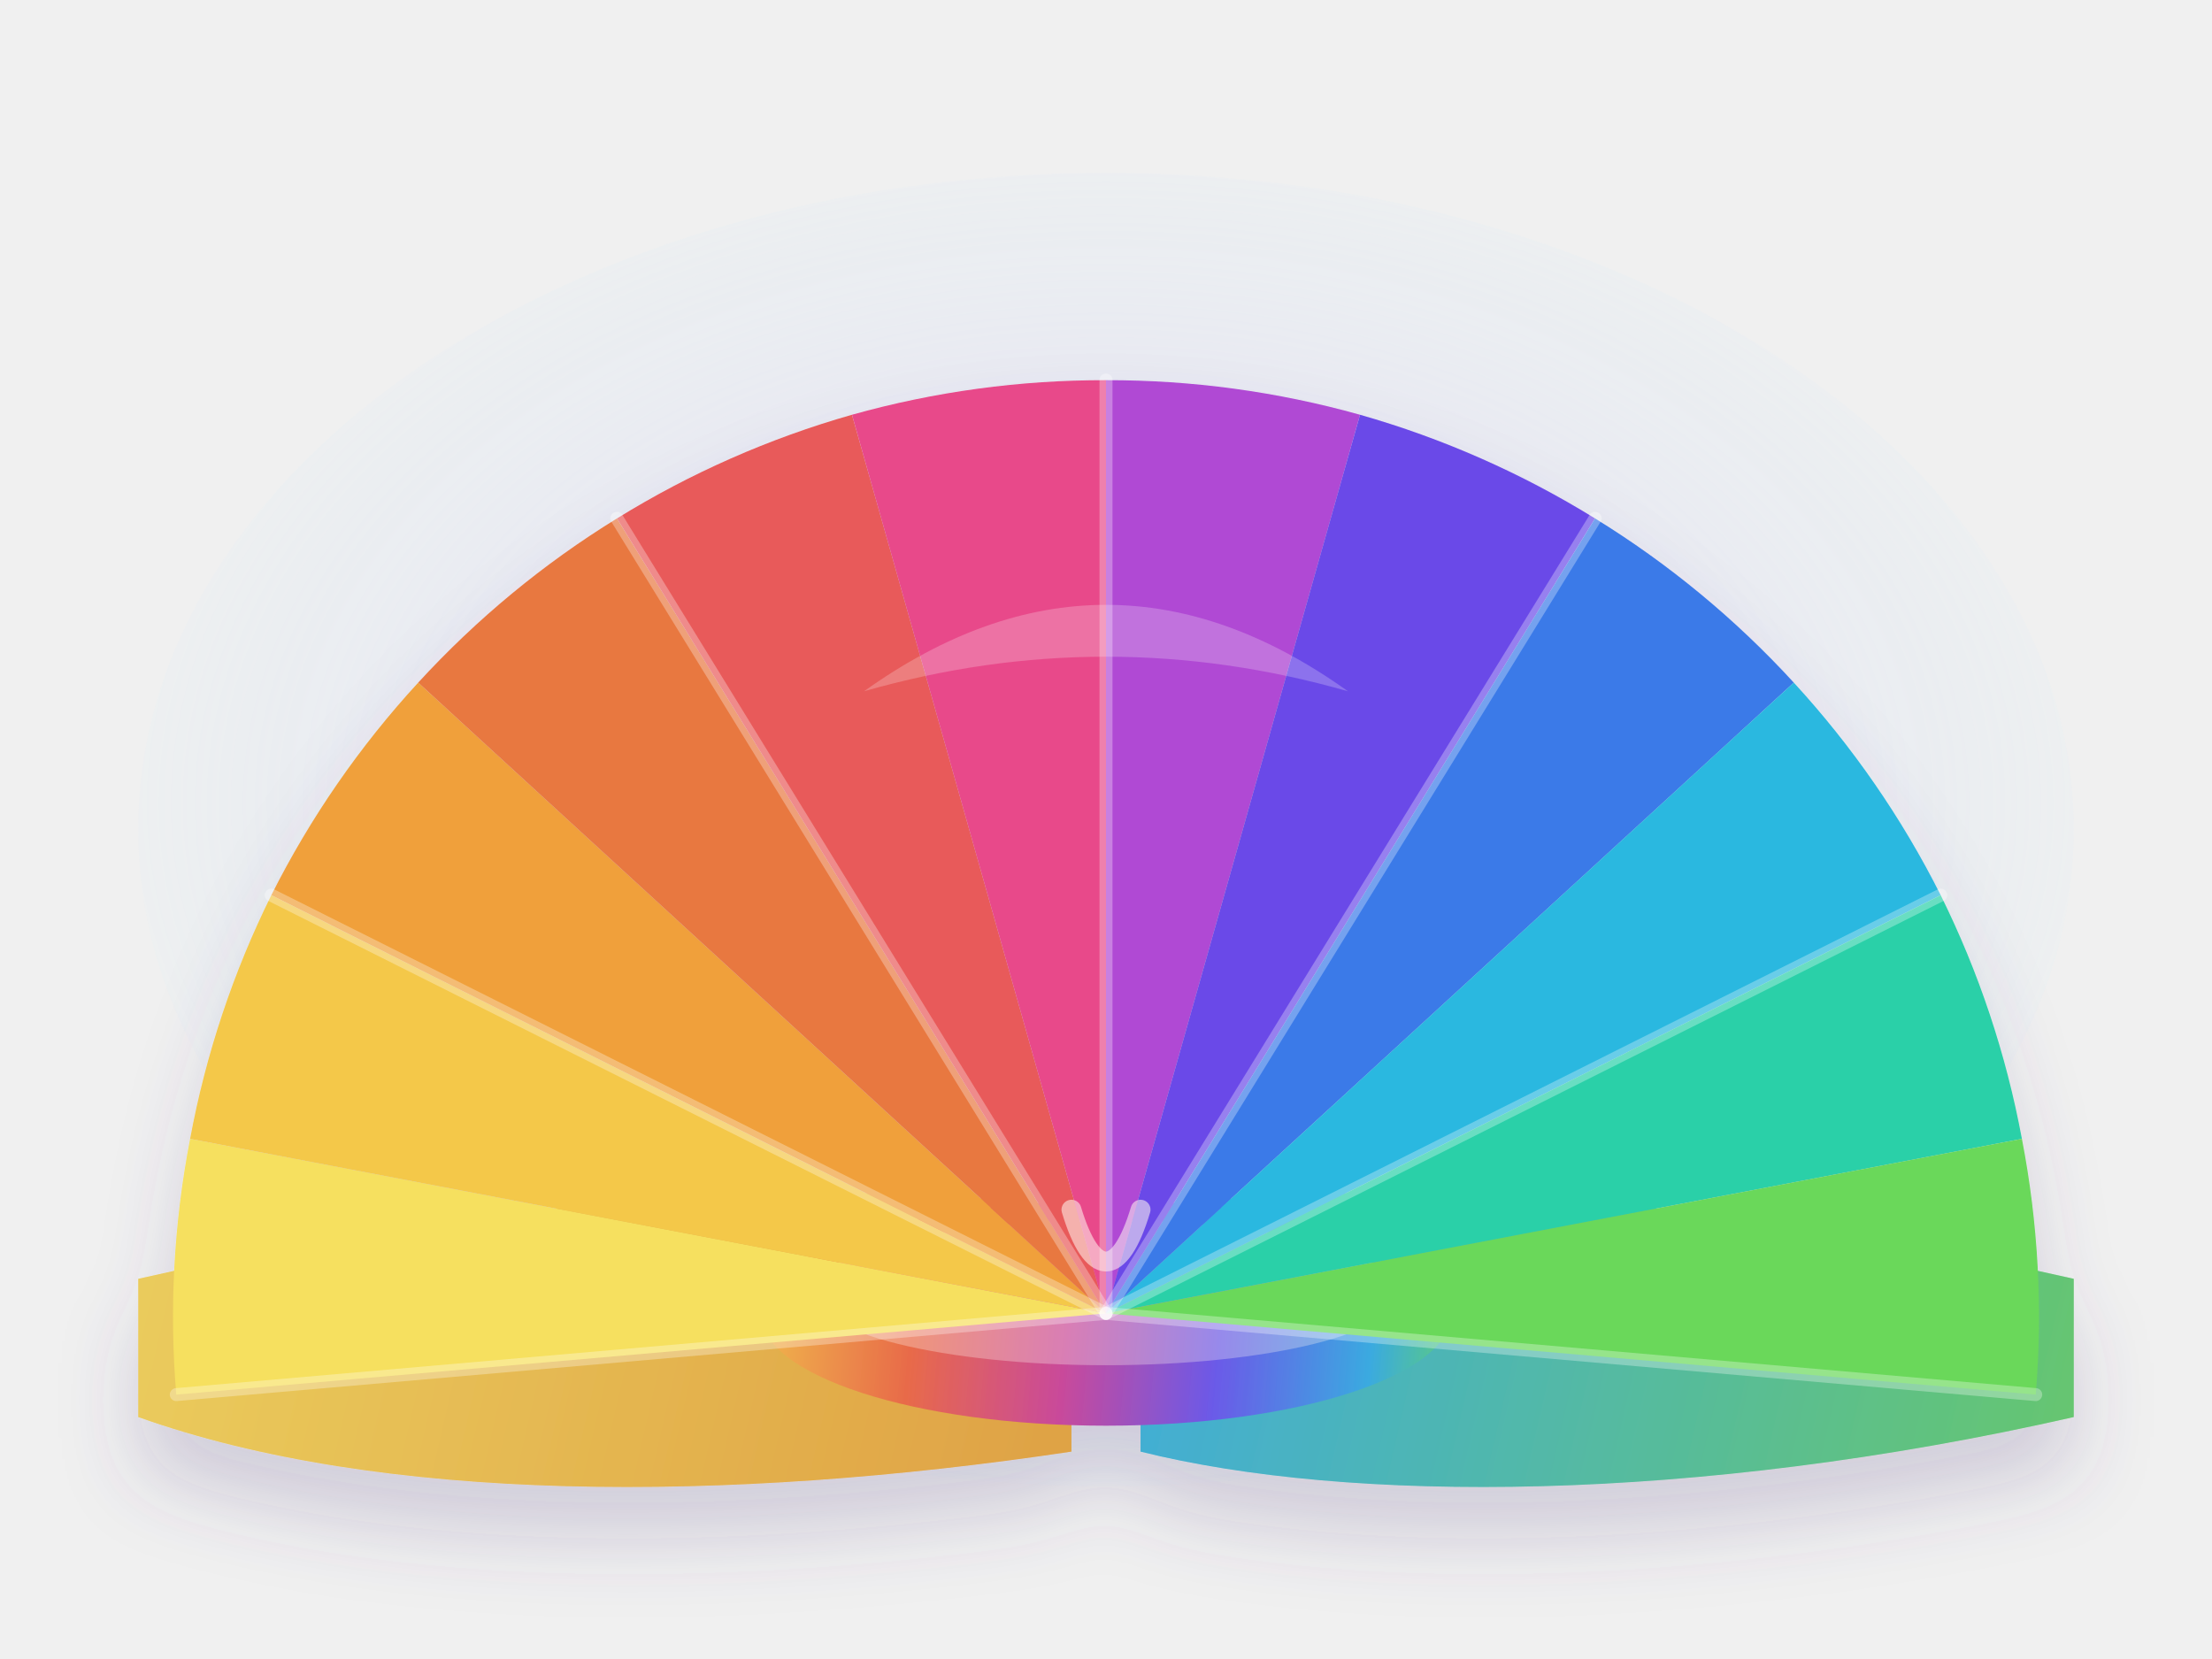
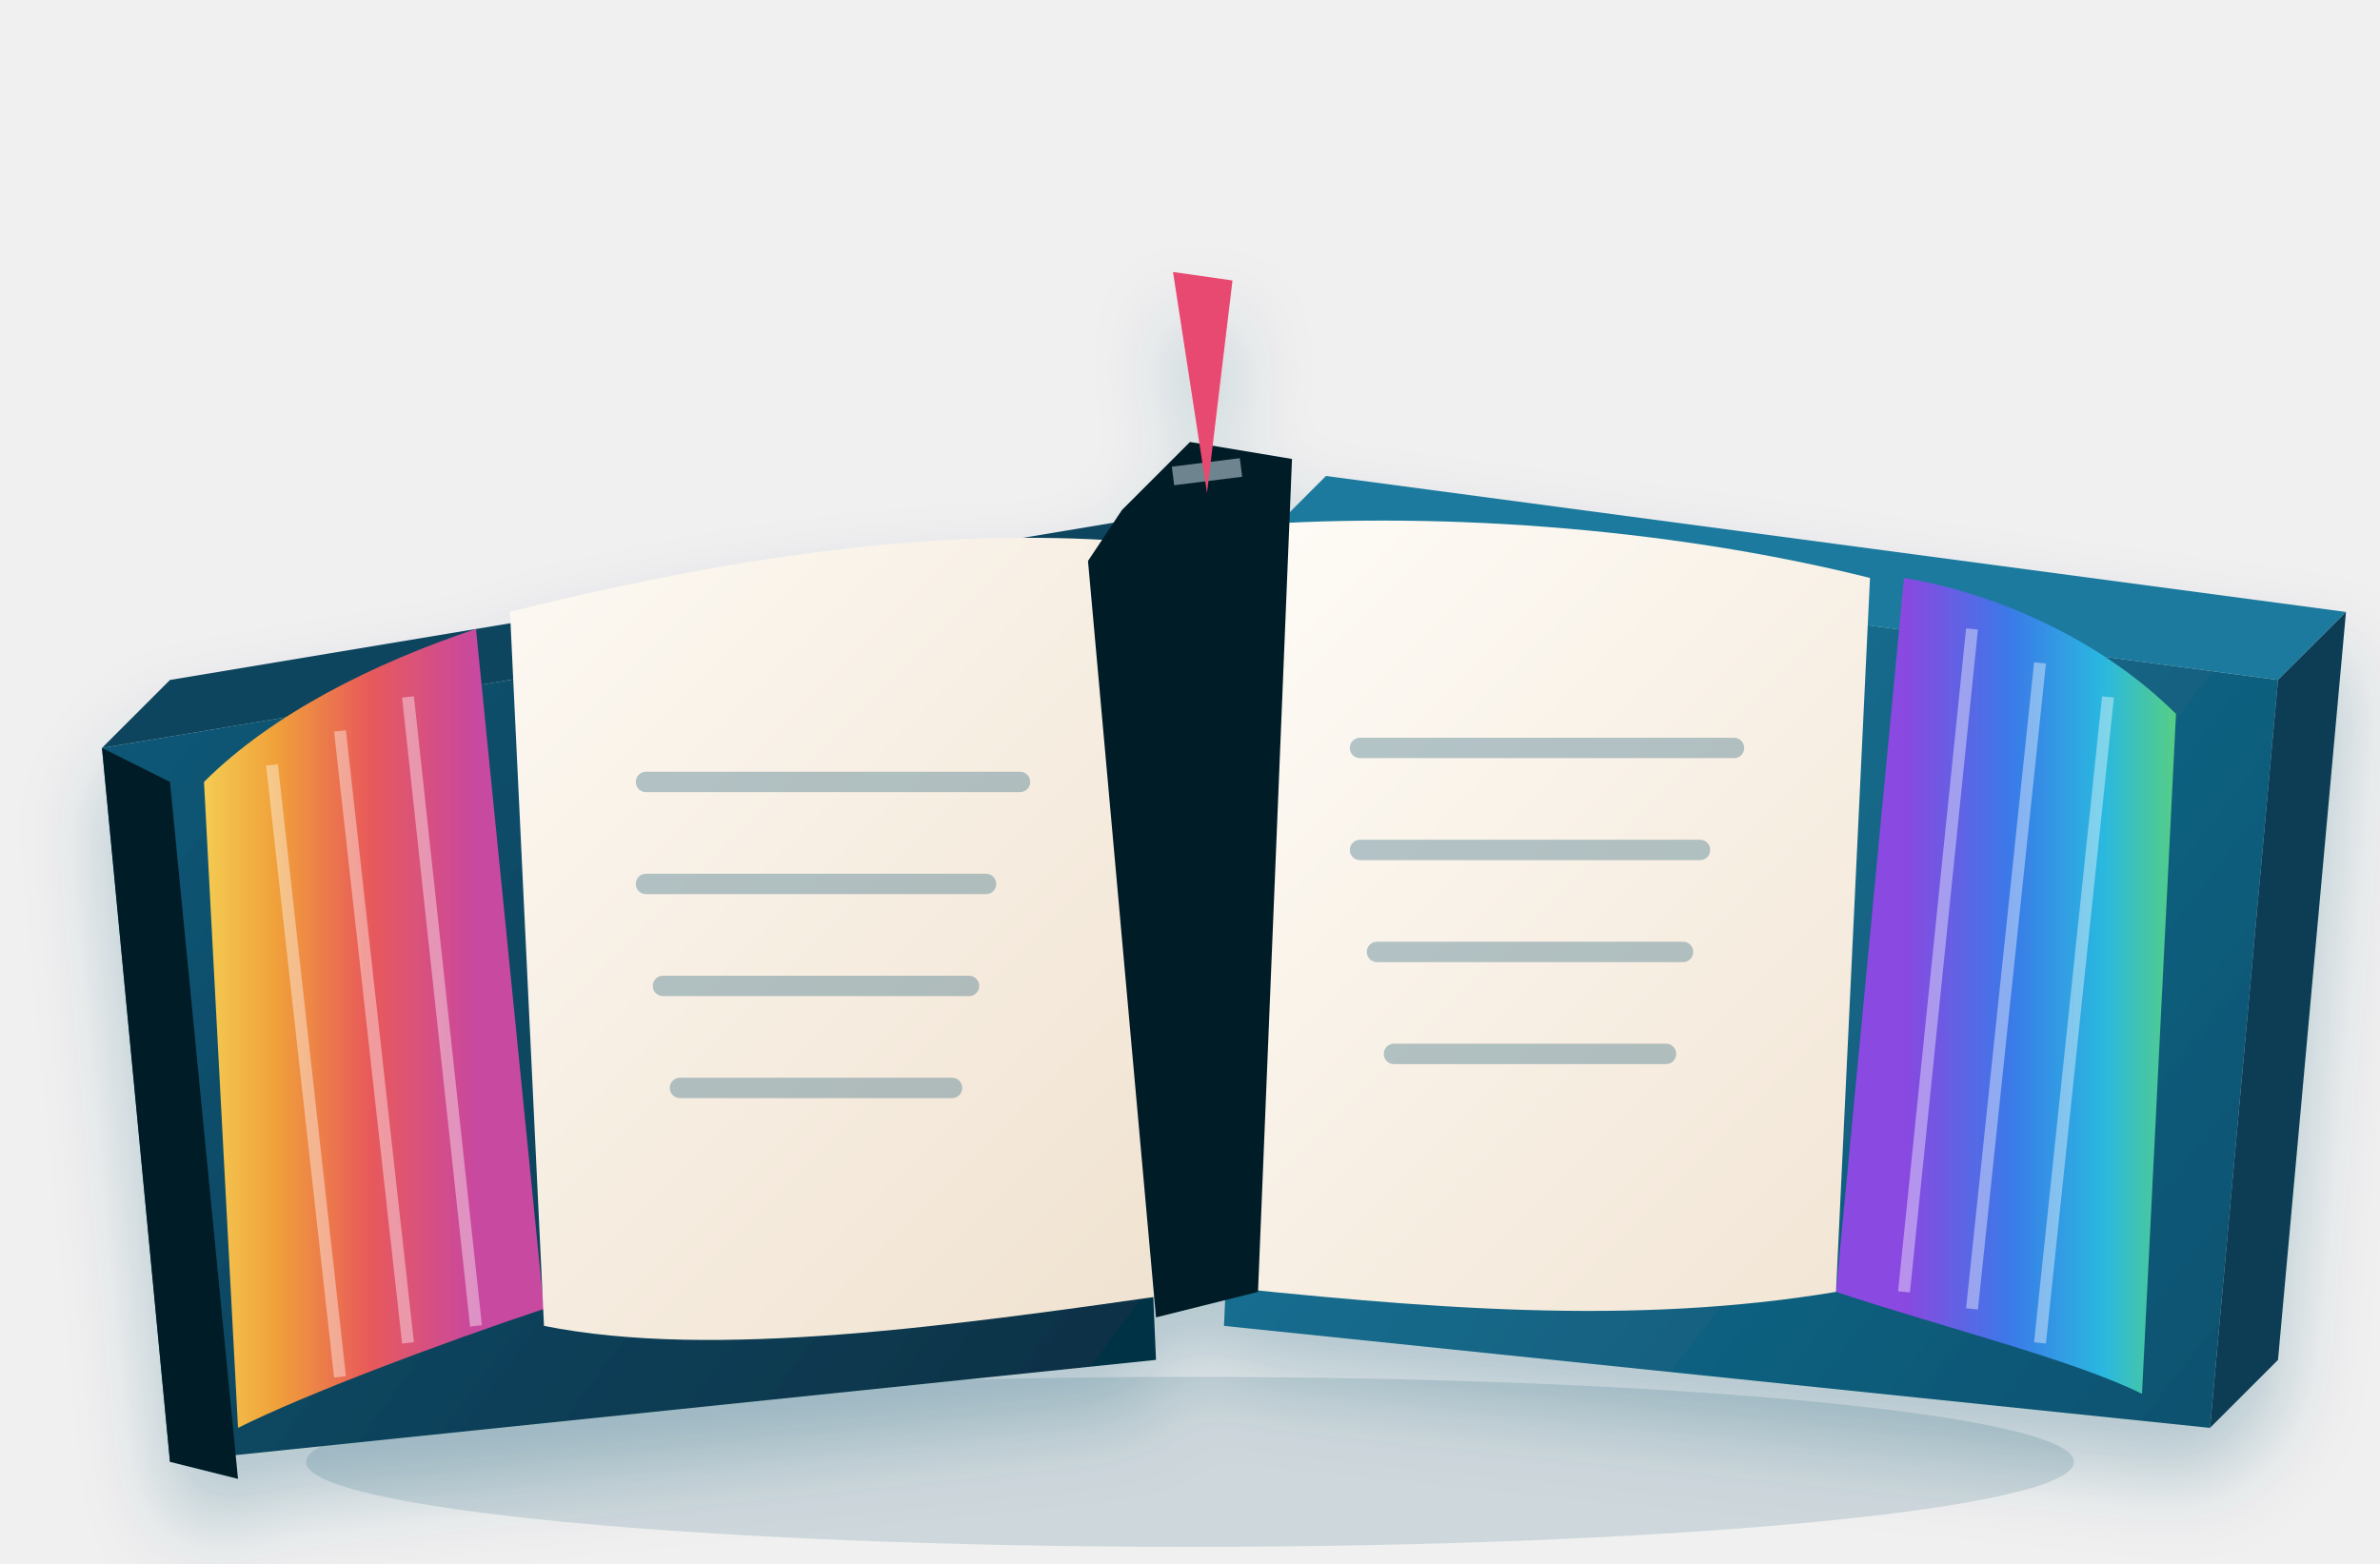
- <svg xmlns="http://www.w3.org/2000/svg" class="furyu-mark" width="128" height="96" viewBox="0 0 128 96" fill="none" role="img" aria-label="Furyu — livro aberto em leque colorido">
+ <svg xmlns="http://www.w3.org/2000/svg" class="furyu-mark" width="140" height="92" viewBox="0 0 140 92" fill="none" role="img" aria-label="Furyu — livro aberto com páginas coloridas">
  <defs>
-     <radialGradient id="glow" cx="50%" cy="48%" r="58%">
-       <stop offset="0%" stop-color="#FFE9A8" stop-opacity="0.5" />
-       <stop offset="40%" stop-color="#D0C0FF" stop-opacity="0.22" />
-       <stop offset="100%" stop-color="#A8E8FF" stop-opacity="0" />
-     </radialGradient>
-     <linearGradient id="baseL" x1="8" y1="72" x2="60" y2="84" gradientUnits="userSpaceOnUse">
-       <stop stop-color="#F7E06A" />
-       <stop offset="1" stop-color="#E8A84A" />
+     <linearGradient id="coverL" x1="4" y1="40" x2="66" y2="86" gradientUnits="userSpaceOnUse">
+       <stop stop-color="#0E5A7A" />
+       <stop offset="1" stop-color="#062F42" />
    </linearGradient>
-     <linearGradient id="baseR" x1="68" y1="72" x2="120" y2="84" gradientUnits="userSpaceOnUse">
-       <stop stop-color="#4AB8E0" />
-       <stop offset="1" stop-color="#7AD85A" />
+     <linearGradient id="coverR" x1="74" y1="36" x2="136" y2="84" gradientUnits="userSpaceOnUse">
+       <stop stop-color="#1B7A9E" />
+       <stop offset="1" stop-color="#0B4F6C" />
    </linearGradient>
-     <linearGradient id="spine" x1="42" y1="74" x2="86" y2="78" gradientUnits="userSpaceOnUse">
-       <stop stop-color="#F2C94C" />
-       <stop offset="0.25" stop-color="#E86A4A" />
-       <stop offset="0.45" stop-color="#C94A9A" />
-       <stop offset="0.65" stop-color="#6B5AE8" />
-       <stop offset="0.85" stop-color="#3AAAE0" />
-       <stop offset="1" stop-color="#6AD85A" />
+     <linearGradient id="creamL" x1="18" y1="28" x2="68" y2="78" gradientUnits="userSpaceOnUse">
+       <stop stop-color="#FFFDF9" />
+       <stop offset="1" stop-color="#F0E2D0" />
    </linearGradient>
-     <filter id="soft" x="-18%" y="-18%" width="136%" height="140%">
-       <feDropShadow dx="0" dy="3" stdDeviation="2.2" flood-color="#5A4A8A" flood-opacity="0.2" />
+     <linearGradient id="creamR" x1="72" y1="26" x2="122" y2="76" gradientUnits="userSpaceOnUse">
+       <stop stop-color="#FFFDF9" />
+       <stop offset="1" stop-color="#F0E2D0" />
+     </linearGradient>
+     <linearGradient id="edgeL" x1="10" y1="50" x2="28" y2="50" gradientUnits="userSpaceOnUse">
+       <stop offset="0%" stop-color="#F6E05E" />
+       <stop offset="35%" stop-color="#F0A03A" />
+       <stop offset="65%" stop-color="#E85A5A" />
+       <stop offset="100%" stop-color="#C848A0" />
+     </linearGradient>
+     <linearGradient id="edgeR" x1="112" y1="48" x2="130" y2="48" gradientUnits="userSpaceOnUse">
+       <stop offset="0%" stop-color="#8A48E0" />
+       <stop offset="35%" stop-color="#3A7AE8" />
+       <stop offset="65%" stop-color="#2AB8E0" />
+       <stop offset="100%" stop-color="#6AD85A" />
+     </linearGradient>
+     <filter id="soft" x="-12%" y="-12%" width="124%" height="130%">
+       <feDropShadow dx="0" dy="3" stdDeviation="2.3" flood-color="#0B4F6C" flood-opacity="0.25" />
    </filter>
  </defs>
-   <ellipse cx="64" cy="48" rx="56" ry="38" fill="url(#glow)" />
+   <ellipse cx="70" cy="86" rx="52" ry="5" fill="#0B4F6C" opacity="0.15" />
  <g filter="url(#soft)">
-     <path d="M8 74 C30 69 50 68 62 70 L62 84 C42 87 22 87 8 82 Z" fill="url(#baseL)" />
-     <path d="M66 70 C78 68 98 69 120 74 L120 82 C98 87 78 87 66 84 Z" fill="url(#baseR)" />
-     <path d="M8 74 L8 82 C22 87 42 87 62 84 L62 70 C50 68 30 69 8 74 Z" fill="#C9963A" opacity="0.28" />
-     <path d="M66 70 L66 84 C78 87 98 87 120 82 L120 74 C98 69 78 68 66 70 Z" fill="#2A90B0" opacity="0.25" />
-     <ellipse cx="64" cy="76" rx="20" ry="6.5" fill="url(#spine)" />
-     <ellipse cx="64" cy="74.8" rx="17" ry="4.2" fill="#FFF8F0" opacity="0.3" />
-     <path d="M64 76 L10.2 80.7 A54 54 0 0 1 11.0 65.9 Z" fill="#F6E05E" />
-     <path d="M64 76 L11.0 65.9 A54 54 0 0 1 15.7 51.8 Z" fill="#F4C84A" />
-     <path d="M64 76 L15.7 51.8 A54 54 0 0 1 24.2 39.5 Z" fill="#F0A03A" />
-     <path d="M64 76 L24.2 39.5 A54 54 0 0 1 35.7 30.0 Z" fill="#E87840" />
-     <path d="M64 76 L35.7 30.0 A54 54 0 0 1 49.3 24.0 Z" fill="#E85A5A" />
-     <path d="M64 76 L49.3 24.0 A54 54 0 0 1 64.0 22.0 Z" fill="#E84A8A" />
-     <path d="M64 76 L64.0 22.0 A54 54 0 0 1 78.7 24.0 Z" fill="#B04AD4" />
-     <path d="M64 76 L78.7 24.0 A54 54 0 0 1 92.3 30.0 Z" fill="#6B4AE8" />
-     <path d="M64 76 L92.3 30.0 A54 54 0 0 1 103.8 39.5 Z" fill="#3A7AE8" />
-     <path d="M64 76 L103.8 39.5 A54 54 0 0 1 112.3 51.8 Z" fill="#2AB8E0" />
-     <path d="M64 76 L112.3 51.8 A54 54 0 0 1 117.0 65.9 Z" fill="#2AD0A8" />
-     <path d="M64 76 L117.0 65.9 A54 54 0 0 1 117.8 80.7 Z" fill="#6AD85A" />
-     <g stroke="#FFFFFF" stroke-opacity="0.30" stroke-width="0.75" fill="none" stroke-linecap="round">
-       <path d="M64 76 L10.2 80.7" />
-       <path d="M64 76 L15.7 51.8" />
-       <path d="M64 76 L35.7 30.0" />
-       <path d="M64 76 L64.0 22.0" />
-       <path d="M64 76 L92.3 30.0" />
-       <path d="M64 76 L112.3 51.8" />
-       <path d="M64 76 L117.8 80.7" />
+     <path d="M6 44 L66 34 L68 80 L10 86 Z" fill="url(#coverL)" />
+     <path d="M6 44 L10 40 L70 30 L66 34 Z" fill="#0A455E" />
+     <path d="M6 44 L10 86 L14 87 L10 46 Z" fill="#041C28" />
+     <path d="M74 32 L134 40 L130 84 L72 78 Z" fill="url(#coverR)" />
+     <path d="M74 32 L78 28 L138 36 L134 40 Z" fill="#1B7A9E" />
+     <path d="M134 40 L138 36 L134 80 L130 84 Z" fill="#083D54" />
+     <path d="M12 46 C16 42 22 39 28 37 L32 77 C26 79 18 82 14 84 Z" fill="url(#edgeL)" />
+     <g stroke="#FFFFFF" stroke-opacity="0.4" stroke-width="0.7">
+       <path d="M16 45 L20 81" />
+       <path d="M20 43 L24 79" />
+       <path d="M24 41 L28 78" />
    </g>
-     <path d="M50 40 Q64 30 78 40 Q64 36 50 40 Z" fill="#FFFFFF" opacity="0.22" />
-     <path d="M62 70 C63.2 74 64.8 74 66 70" stroke="#FFF8F0" stroke-width="1.15" stroke-linecap="round" opacity="0.55" />
+     <path d="M128 42 C124 38 118 35 112 34 L108 76 C114 78 122 80 126 82 Z" fill="url(#edgeR)" />
+     <g stroke="#FFFFFF" stroke-opacity="0.4" stroke-width="0.7">
+       <path d="M124 41 L120 79" />
+       <path d="M120 39 L116 77" />
+       <path d="M116 37 L112 76" />
+     </g>
+     <path d="M30 36 C46 32 58 31 68 32 L70 76 C56 78 42 80 32 78 Z" fill="url(#creamL)" />
+     <path d="M72 31 C84 30 98 31 110 34 L108 76 C96 78 84 77 70 75.5 Z" fill="url(#creamR)" />
+     <path d="M38 46h22M38 52h20M39 58h18M40 64h16" stroke="#0B4F6C" stroke-opacity="0.3" stroke-width="1.2" stroke-linecap="round" />
+     <path d="M80 44h22M80 50h20M81 56h18M82 62h16" stroke="#0B4F6C" stroke-opacity="0.3" stroke-width="1.2" stroke-linecap="round" />
+     <path d="M66 30 L70 26 L76 27 L74 76 L68 77.5 L64 33 Z" fill="#041C28" />
+     <path d="M69 28 L73 27.5" stroke="#D7EEF5" stroke-width="1.1" opacity="0.5" />
+     <path d="M69 16 L71 29 L72.5 16.5 Z" fill="#E84870" />
  </g>
</svg>
